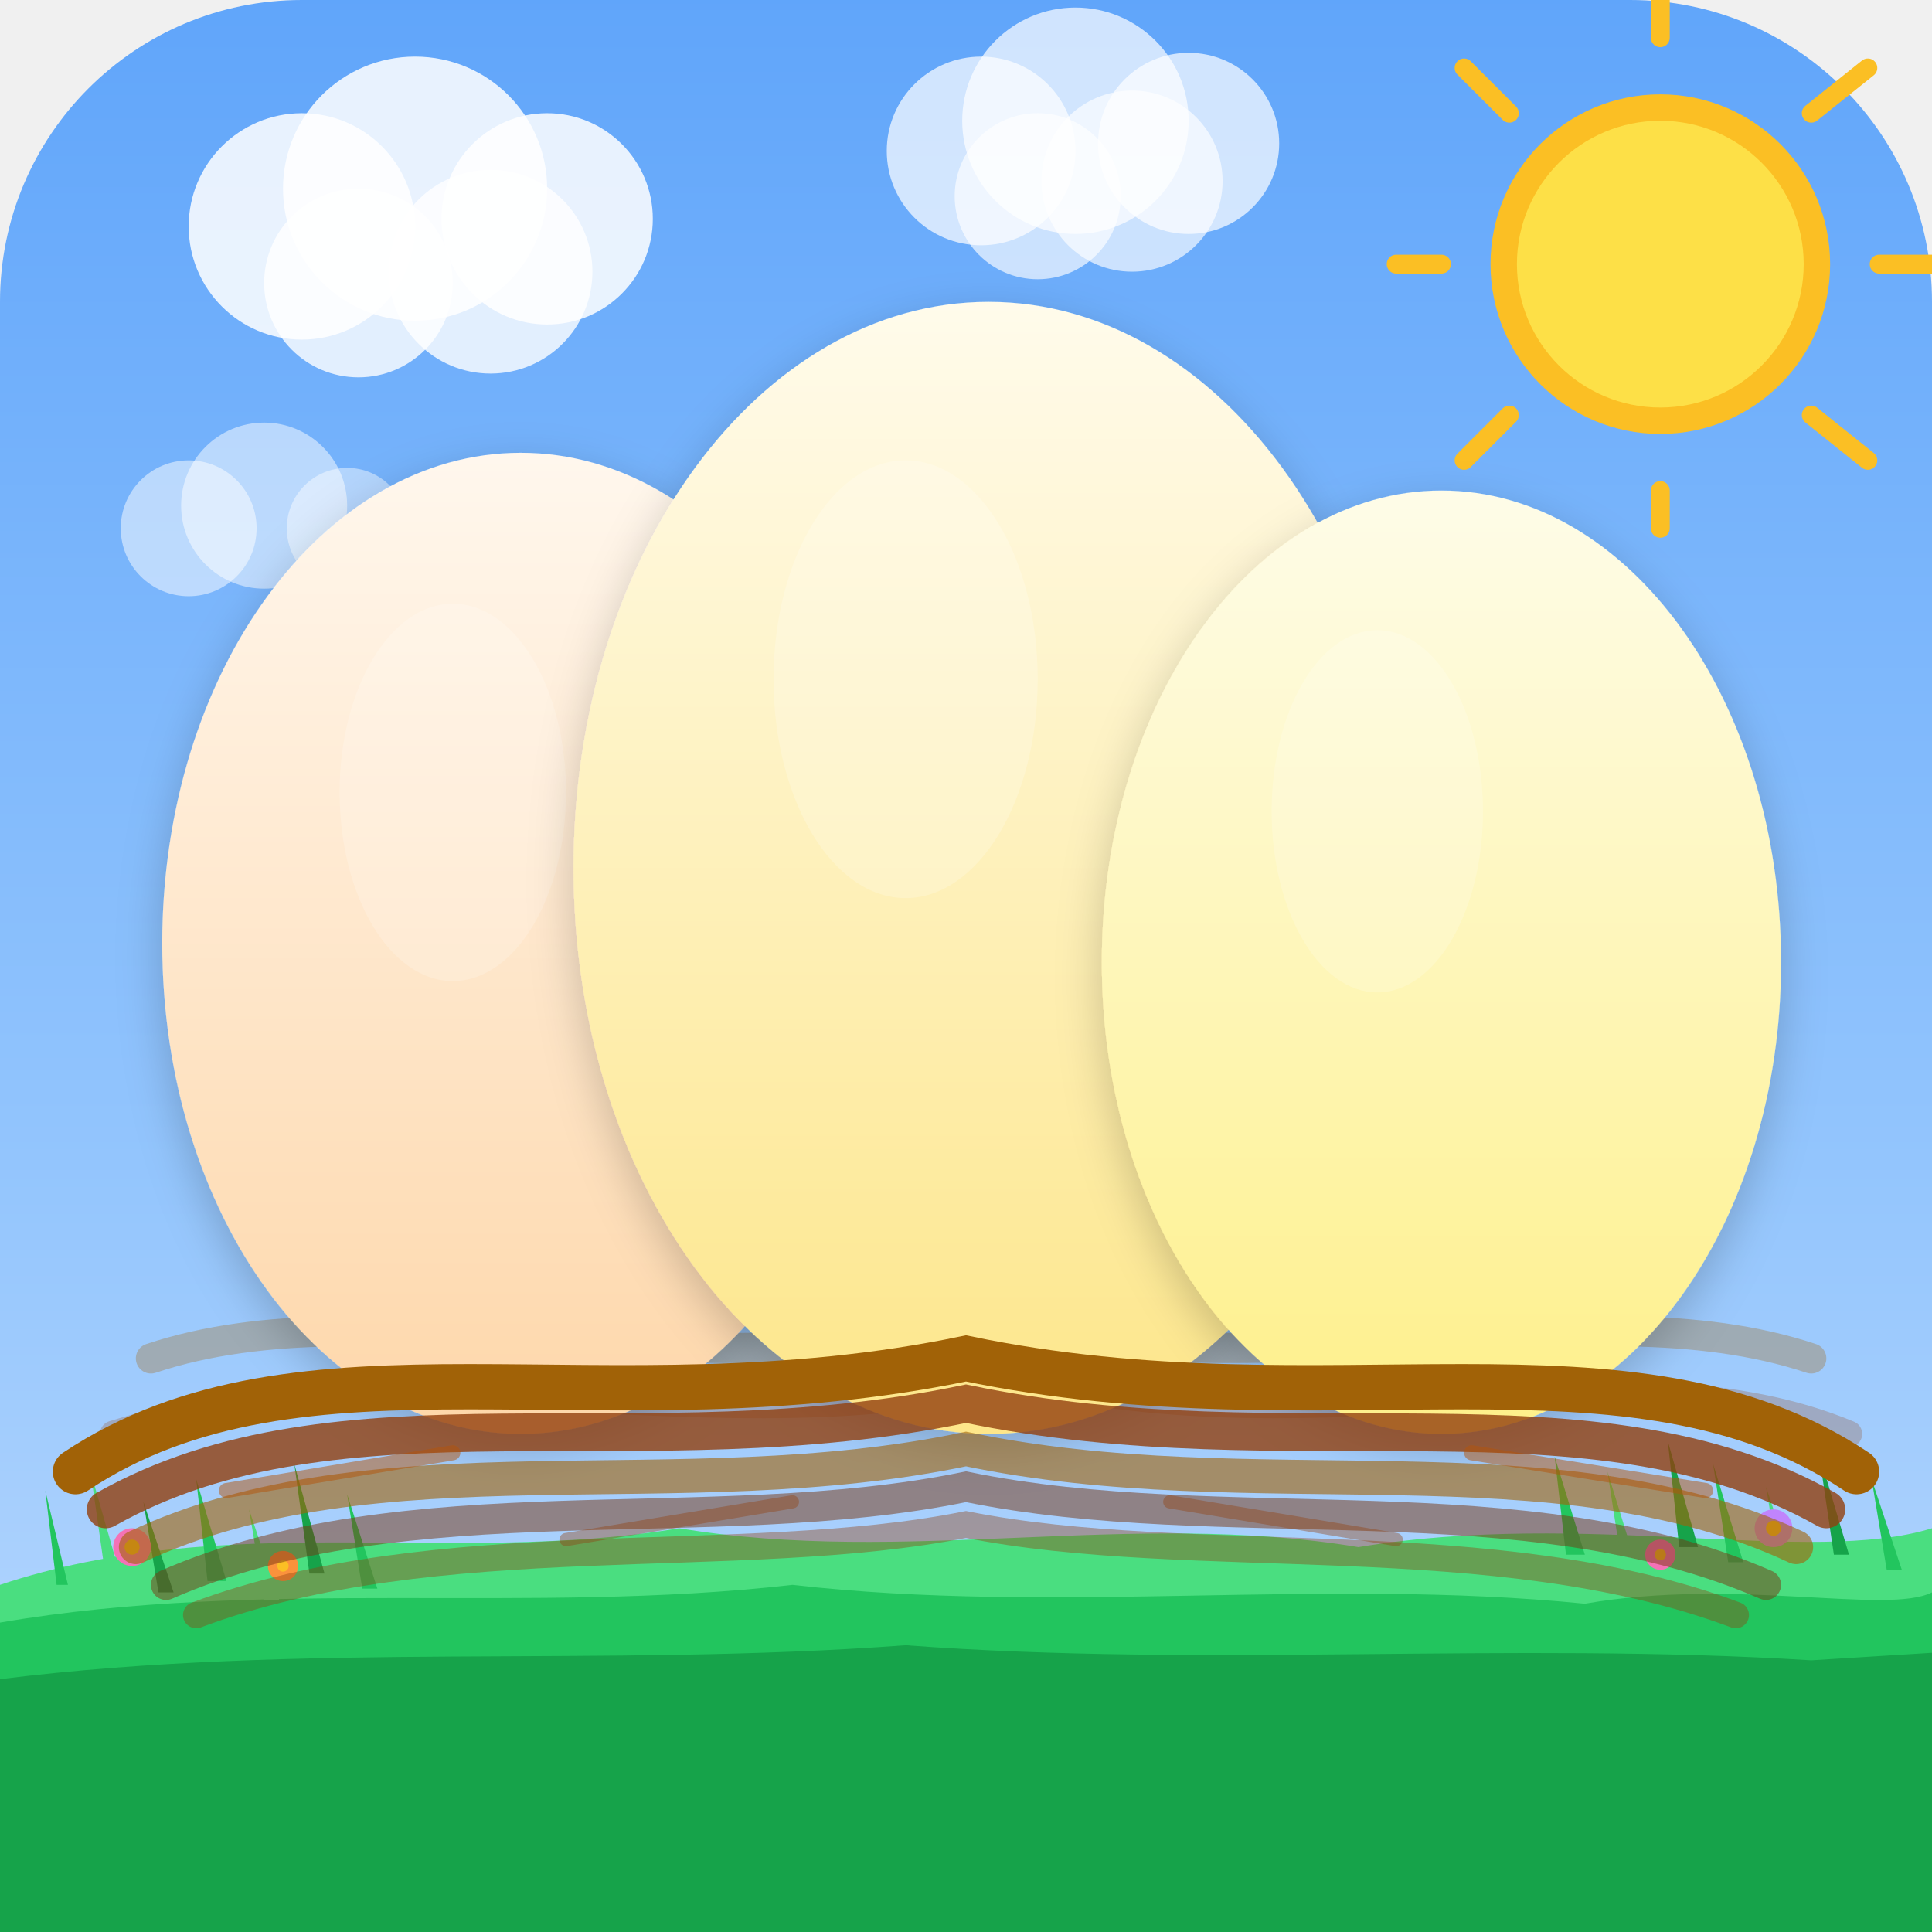
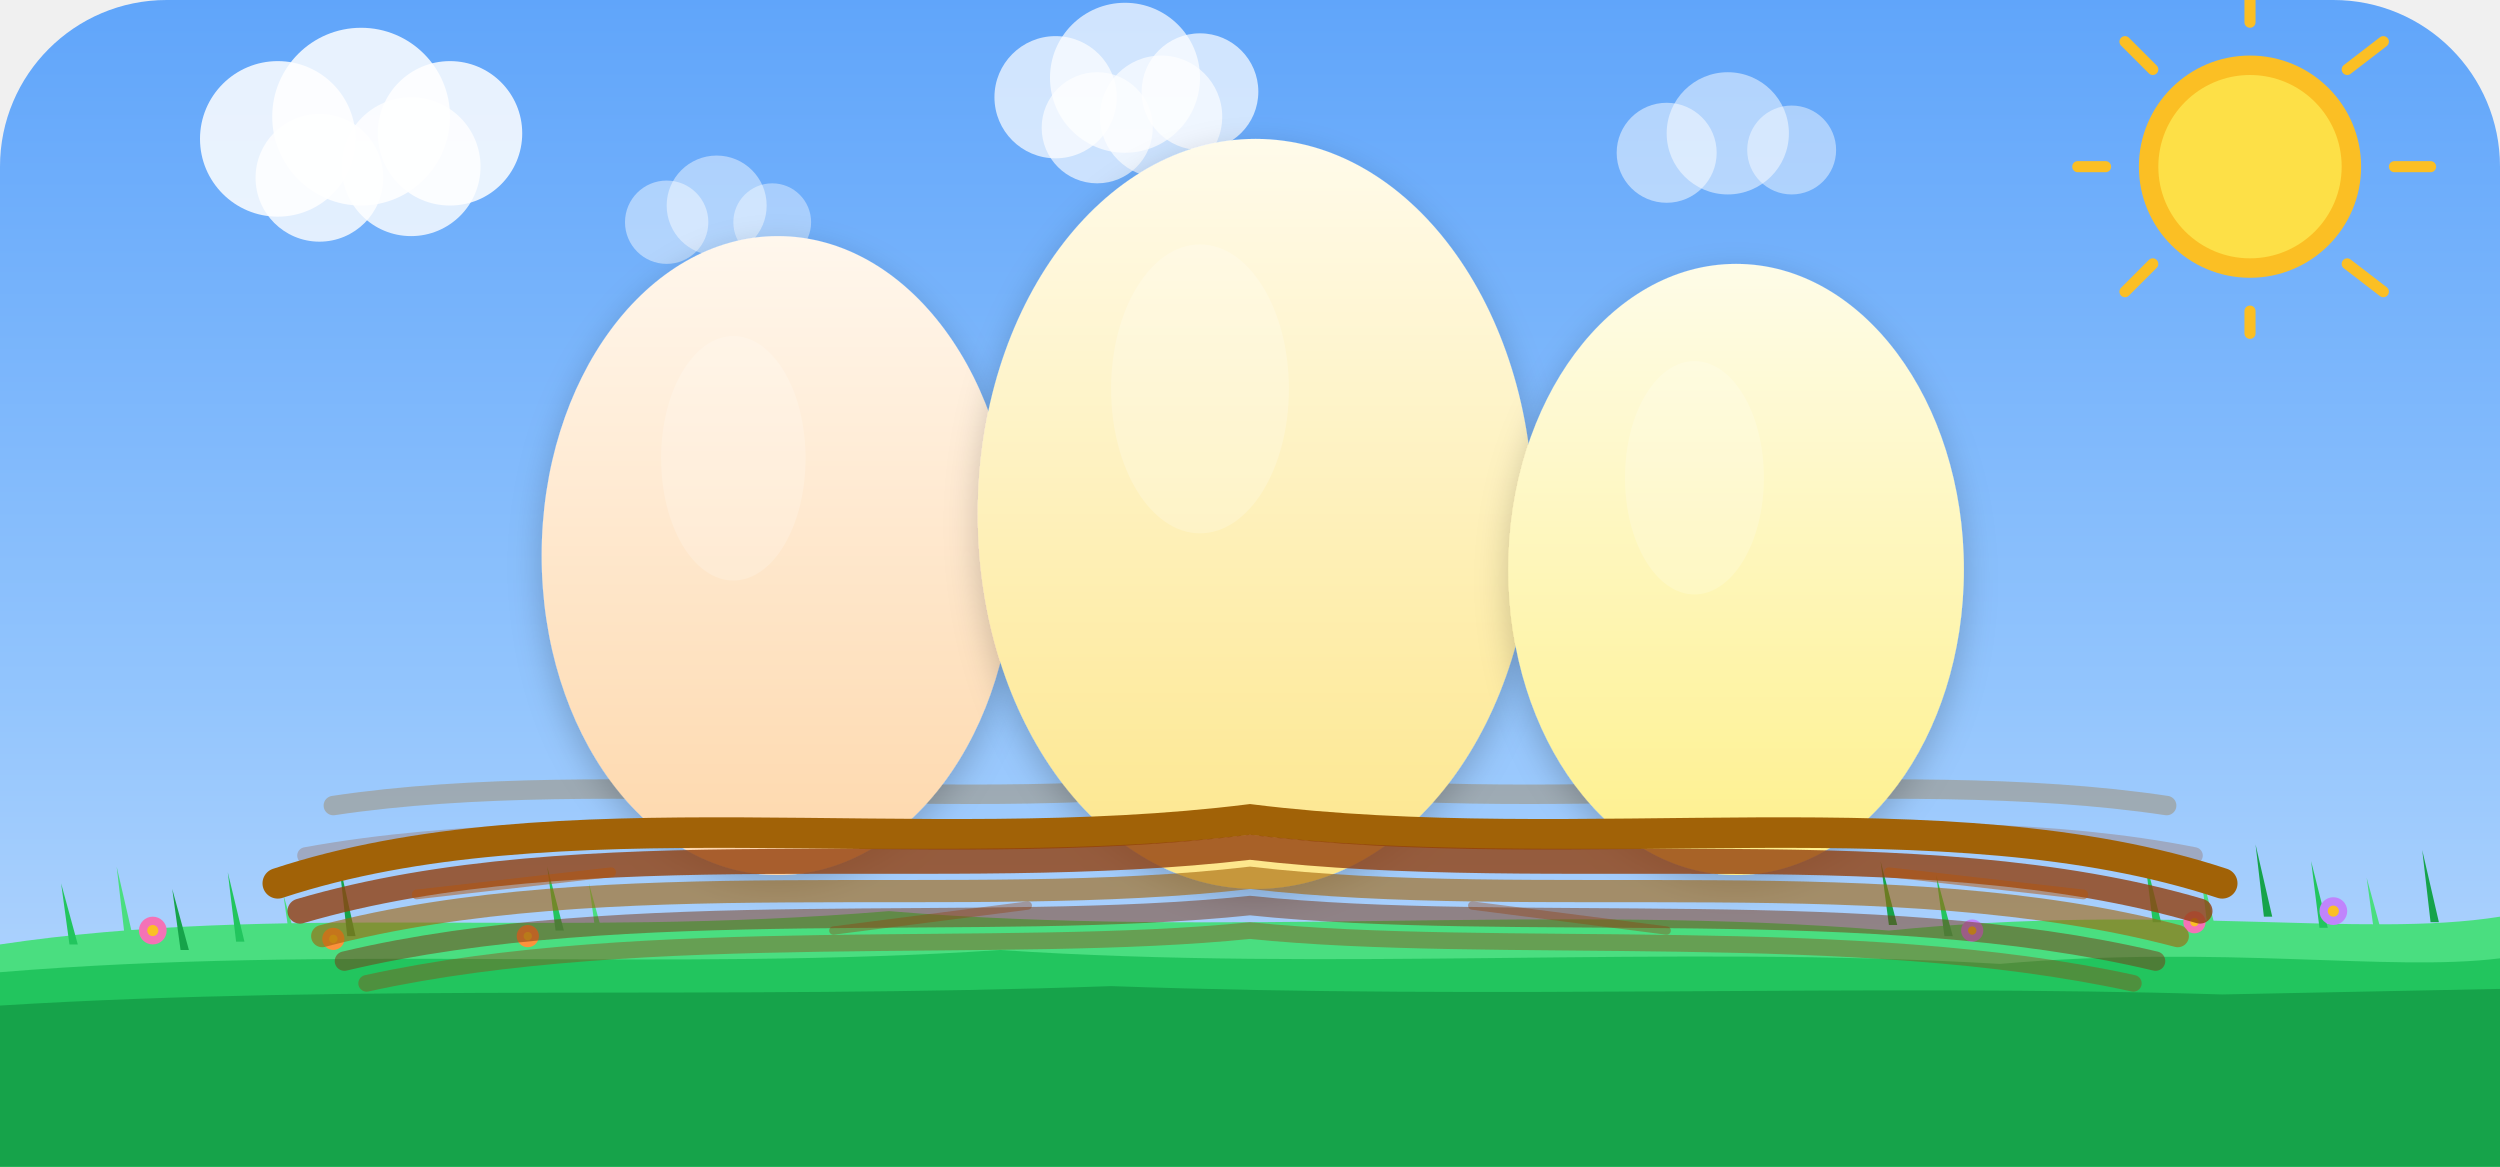
- <svg xmlns="http://www.w3.org/2000/svg" viewBox="0 0 512 512" width="512" height="512">
+ <svg xmlns="http://www.w3.org/2000/svg" viewBox="0 0 900 420" width="900" height="420">
  <defs>
    <linearGradient id="sky" x1="0%" y1="0%" x2="0%" y2="100%">
      <stop offset="0%" style="stop-color:#60a5fa;stop-opacity:1" />
      <stop offset="60%" style="stop-color:#93c5fd;stop-opacity:1" />
      <stop offset="100%" style="stop-color:#bfdbfe;stop-opacity:1" />
    </linearGradient>
    <linearGradient id="egg1" x1="0%" y1="0%" x2="0%" y2="100%">
      <stop offset="0%" style="stop-color:#fffbeb;stop-opacity:1" />
      <stop offset="100%" style="stop-color:#fde68a;stop-opacity:1" />
    </linearGradient>
    <linearGradient id="egg2" x1="0%" y1="0%" x2="0%" y2="100%">
      <stop offset="0%" style="stop-color:#fff7ed;stop-opacity:1" />
      <stop offset="100%" style="stop-color:#fed7aa;stop-opacity:1" />
    </linearGradient>
    <linearGradient id="egg3" x1="0%" y1="0%" x2="0%" y2="100%">
      <stop offset="0%" style="stop-color:#fefce8;stop-opacity:1" />
      <stop offset="100%" style="stop-color:#fef08a;stop-opacity:1" />
    </linearGradient>
    <filter id="shadow">
      <feDropShadow dx="0" dy="4" stdDeviation="6" flood-color="#000" flood-opacity="0.2" />
    </filter>
  </defs>
-   <rect width="512" height="512" rx="80" fill="url(#sky)" />
-   <circle cx="440" cy="70" r="45" fill="#fbbf24" />
-   <circle cx="440" cy="70" r="38" fill="#fde047" />
-   <line x1="440" y1="10" x2="440" y2="0" stroke="#fbbf24" stroke-width="5" stroke-linecap="round" />
-   <line x1="480" y1="30" x2="495" y2="18" stroke="#fbbf24" stroke-width="5" stroke-linecap="round" />
-   <line x1="498" y1="70" x2="512" y2="70" stroke="#fbbf24" stroke-width="5" stroke-linecap="round" />
-   <line x1="480" y1="110" x2="495" y2="122" stroke="#fbbf24" stroke-width="5" stroke-linecap="round" />
-   <line x1="400" y1="30" x2="388" y2="18" stroke="#fbbf24" stroke-width="5" stroke-linecap="round" />
-   <line x1="382" y1="70" x2="370" y2="70" stroke="#fbbf24" stroke-width="5" stroke-linecap="round" />
-   <line x1="400" y1="110" x2="388" y2="122" stroke="#fbbf24" stroke-width="5" stroke-linecap="round" />
-   <line x1="440" y1="130" x2="440" y2="140" stroke="#fbbf24" stroke-width="5" stroke-linecap="round" />
-   <circle cx="80" cy="60" r="30" fill="white" opacity="0.85" />
-   <circle cx="110" cy="50" r="35" fill="white" opacity="0.85" />
-   <circle cx="145" cy="58" r="28" fill="white" opacity="0.85" />
-   <circle cx="95" cy="75" r="25" fill="white" opacity="0.8" />
-   <circle cx="130" cy="72" r="27" fill="white" opacity="0.8" />
-   <circle cx="260" cy="40" r="25" fill="white" opacity="0.7" />
-   <circle cx="285" cy="32" r="30" fill="white" opacity="0.7" />
-   <circle cx="315" cy="38" r="24" fill="white" opacity="0.7" />
-   <circle cx="275" cy="52" r="22" fill="white" opacity="0.65" />
-   <circle cx="300" cy="48" r="24" fill="white" opacity="0.65" />
-   <circle cx="50" cy="140" r="18" fill="white" opacity="0.5" />
-   <circle cx="70" cy="134" r="22" fill="white" opacity="0.5" />
-   <circle cx="92" cy="140" r="16" fill="white" opacity="0.45" />
-   <path d="M0 420 C60 400 120 415 180 405 C240 415 300 400 360 410 C420 400 480 415 512 405 L512 512 L0 512 Z" fill="#4ade80" />
-   <path d="M0 430 C70 418 140 428 210 420 C280 428 350 418 420 425 C460 418 500 428 512 422 L512 512 L0 512 Z" fill="#22c55e" />
-   <path d="M0 445 C80 435 160 442 240 436 C320 442 400 435 480 440 L512 438 L512 512 L0 512 Z" fill="#16a34a" />
-   <path d="M15 420 L12 395 L18 420" fill="#22c55e" />
-   <path d="M28 418 L24 390 L32 418" fill="#4ade80" />
-   <path d="M42 422 L38 398 L46 422" fill="#16a34a" />
-   <path d="M55 419 L52 392 L60 419" fill="#22c55e" />
-   <path d="M70 424 L66 400 L74 424" fill="#4ade80" />
-   <path d="M82 417 L78 388 L86 417" fill="#16a34a" />
-   <path d="M96 421 L92 396 L100 421" fill="#22c55e" />
-   <path d="M415 412 L412 386 L420 412" fill="#22c55e" />
-   <path d="M430 416 L426 390 L434 416" fill="#4ade80" />
-   <path d="M445 410 L442 382 L450 410" fill="#16a34a" />
-   <path d="M458 414 L454 388 L462 414" fill="#22c55e" />
-   <path d="M472 418 L468 394 L476 418" fill="#4ade80" />
-   <path d="M486 412 L482 385 L490 412" fill="#16a34a" />
-   <path d="M500 416 L496 392 L504 416" fill="#22c55e" />
-   <circle cx="35" cy="410" r="5" fill="#f472b6" />
-   <circle cx="35" cy="410" r="2" fill="#fbbf24" />
-   <circle cx="470" cy="405" r="5" fill="#c084fc" />
-   <circle cx="470" cy="405" r="2" fill="#fbbf24" />
-   <circle cx="75" cy="415" r="4" fill="#fb923c" />
-   <circle cx="75" cy="415" r="1.5" fill="#fbbf24" />
-   <circle cx="440" cy="412" r="4" fill="#f472b6" />
-   <circle cx="440" cy="412" r="1.5" fill="#fbbf24" />
-   <path d="M40 360 C100 340 180 370 260 350 C340 370 420 340 480 360" fill="none" stroke="#a16207" stroke-width="8" stroke-linecap="round" opacity="0.3" />
-   <path d="M30 380 C110 355 190 385 270 365 C350 385 430 355 490 380" fill="none" stroke="#92400e" stroke-width="7" stroke-linecap="round" opacity="0.25" />
-   <ellipse cx="138" cy="250" rx="95" ry="130" fill="url(#egg2)" filter="url(#shadow)" />
-   <ellipse cx="120" cy="210" rx="30" ry="50" fill="white" opacity="0.18" />
-   <ellipse cx="262" cy="230" rx="110" ry="150" fill="url(#egg1)" filter="url(#shadow)" />
-   <ellipse cx="240" cy="180" rx="35" ry="58" fill="white" opacity="0.2" />
-   <ellipse cx="382" cy="255" rx="90" ry="125" fill="url(#egg3)" filter="url(#shadow)" />
-   <ellipse cx="365" cy="215" rx="28" ry="48" fill="white" opacity="0.18" />
-   <path d="M20 390 C80 350 160 380 256 360 C352 380 432 350 492 390" fill="none" stroke="#a16207" stroke-width="12" stroke-linecap="round" />
-   <path d="M28 400 C90 365 170 390 256 372 C342 390 422 365 484 400" fill="none" stroke="#92400e" stroke-width="10" stroke-linecap="round" opacity="0.8" />
-   <path d="M36 410 C100 380 180 400 256 384 C332 400 412 380 476 410" fill="none" stroke="#a16207" stroke-width="9" stroke-linecap="round" opacity="0.6" />
-   <path d="M44 420 C108 392 188 408 256 394 C324 408 404 392 468 420" fill="none" stroke="#78350f" stroke-width="8" stroke-linecap="round" opacity="0.5" />
-   <path d="M52 428 C116 404 196 416 256 404 C316 416 396 404 460 428" fill="none" stroke="#92400e" stroke-width="7" stroke-linecap="round" opacity="0.4" />
-   <path d="M60 395 L120 385" fill="none" stroke="#b45309" stroke-width="4" stroke-linecap="round" opacity="0.5" />
-   <path d="M390 385 L452 395" fill="none" stroke="#b45309" stroke-width="4" stroke-linecap="round" opacity="0.5" />
-   <path d="M150 408 L210 398" fill="none" stroke="#92400e" stroke-width="3.5" stroke-linecap="round" opacity="0.4" />
-   <path d="M310 398 L370 408" fill="none" stroke="#92400e" stroke-width="3.5" stroke-linecap="round" opacity="0.4" />
+   <rect width="900" height="420" rx="60" fill="url(#sky)" />
+   <circle cx="810" cy="60" r="40" fill="#fbbf24" />
+   <circle cx="810" cy="60" r="33" fill="#fde047" />
+   <line x1="810" y1="8" x2="810" y2="0" stroke="#fbbf24" stroke-width="4" stroke-linecap="round" />
+   <line x1="845" y1="25" x2="858" y2="15" stroke="#fbbf24" stroke-width="4" stroke-linecap="round" />
+   <line x1="862" y1="60" x2="875" y2="60" stroke="#fbbf24" stroke-width="4" stroke-linecap="round" />
+   <line x1="845" y1="95" x2="858" y2="105" stroke="#fbbf24" stroke-width="4" stroke-linecap="round" />
+   <line x1="775" y1="25" x2="765" y2="15" stroke="#fbbf24" stroke-width="4" stroke-linecap="round" />
+   <line x1="758" y1="60" x2="748" y2="60" stroke="#fbbf24" stroke-width="4" stroke-linecap="round" />
+   <line x1="775" y1="95" x2="765" y2="105" stroke="#fbbf24" stroke-width="4" stroke-linecap="round" />
+   <line x1="810" y1="112" x2="810" y2="120" stroke="#fbbf24" stroke-width="4" stroke-linecap="round" />
+   <circle cx="100" cy="50" r="28" fill="white" opacity="0.85" />
+   <circle cx="130" cy="42" r="32" fill="white" opacity="0.85" />
+   <circle cx="162" cy="48" r="26" fill="white" opacity="0.85" />
+   <circle cx="115" cy="64" r="23" fill="white" opacity="0.8" />
+   <circle cx="148" cy="60" r="25" fill="white" opacity="0.8" />
+   <circle cx="380" cy="35" r="22" fill="white" opacity="0.7" />
+   <circle cx="405" cy="28" r="27" fill="white" opacity="0.7" />
+   <circle cx="432" cy="33" r="21" fill="white" opacity="0.7" />
+   <circle cx="395" cy="46" r="20" fill="white" opacity="0.65" />
+   <circle cx="418" cy="42" r="22" fill="white" opacity="0.65" />
+   <circle cx="600" cy="55" r="18" fill="white" opacity="0.5" />
+   <circle cx="622" cy="48" r="22" fill="white" opacity="0.5" />
+   <circle cx="645" cy="54" r="16" fill="white" opacity="0.45" />
+   <circle cx="240" cy="80" r="15" fill="white" opacity="0.45" />
+   <circle cx="258" cy="74" r="18" fill="white" opacity="0.45" />
+   <circle cx="278" cy="80" r="14" fill="white" opacity="0.4" />
+   <path d="M0 340 C100 325 200 338 320 328 C440 338 560 325 680 335 C780 325 850 338 900 330 L900 420 L0 420 Z" fill="#4ade80" />
+   <path d="M0 350 C120 340 240 350 360 342 C480 350 600 340 720 347 C800 340 860 350 900 345 L900 420 L0 420 Z" fill="#22c55e" />
+   <path d="M0 362 C130 354 260 360 400 355 C540 360 670 354 800 358 L900 356 L900 420 L0 420 Z" fill="#16a34a" />
+   <path d="M25 340 L22 318 L28 340" fill="#22c55e" />
+   <path d="M45 338 L42 312 L48 338" fill="#4ade80" />
+   <path d="M65 342 L62 320 L68 342" fill="#16a34a" />
+   <path d="M85 339 L82 314 L88 339" fill="#22c55e" />
+   <path d="M105 343 L102 322 L108 343" fill="#4ade80" />
+   <path d="M125 337 L122 310 L128 337" fill="#16a34a" />
+   <path d="M775 332 L772 308 L778 332" fill="#22c55e" />
+   <path d="M795 336 L792 312 L798 336" fill="#4ade80" />
+   <path d="M815 330 L812 304 L818 330" fill="#16a34a" />
+   <path d="M835 334 L832 310 L838 334" fill="#22c55e" />
+   <path d="M855 338 L852 316 L858 338" fill="#4ade80" />
+   <path d="M875 332 L872 306 L878 332" fill="#16a34a" />
+   <path d="M200 335 L197 312 L203 335" fill="#22c55e" />
+   <path d="M215 340 L212 318 L218 340" fill="#4ade80" />
+   <path d="M680 333 L677 310 L683 333" fill="#16a34a" />
+   <path d="M700 337 L697 315 L703 337" fill="#22c55e" />
+   <circle cx="55" cy="335" r="5" fill="#f472b6" />
+   <circle cx="55" cy="335" r="2" fill="#fbbf24" />
+   <circle cx="840" cy="328" r="5" fill="#c084fc" />
+   <circle cx="840" cy="328" r="2" fill="#fbbf24" />
+   <circle cx="120" cy="338" r="4" fill="#fb923c" />
+   <circle cx="120" cy="338" r="1.5" fill="#fbbf24" />
+   <circle cx="790" cy="332" r="4" fill="#f472b6" />
+   <circle cx="790" cy="332" r="1.5" fill="#fbbf24" />
+   <circle cx="710" cy="335" r="4" fill="#c084fc" />
+   <circle cx="710" cy="335" r="1.5" fill="#fbbf24" />
+   <circle cx="190" cy="337" r="4" fill="#fb923c" />
+   <circle cx="190" cy="337" r="1.5" fill="#fbbf24" />
+   <path d="M120 290 C220 275 350 295 450 280 C550 295 680 275 780 290" fill="none" stroke="#a16207" stroke-width="7" stroke-linecap="round" opacity="0.3" />
+   <path d="M110 308 C220 288 360 310 460 295 C560 310 690 288 790 308" fill="none" stroke="#92400e" stroke-width="6" stroke-linecap="round" opacity="0.25" />
+   <ellipse cx="280" cy="200" rx="85" ry="115" fill="url(#egg2)" filter="url(#shadow)" />
+   <ellipse cx="264" cy="165" rx="26" ry="44" fill="white" opacity="0.18" />
+   <ellipse cx="452" cy="185" rx="100" ry="135" fill="url(#egg1)" filter="url(#shadow)" />
+   <ellipse cx="432" cy="140" rx="32" ry="52" fill="white" opacity="0.2" />
+   <ellipse cx="625" cy="205" rx="82" ry="110" fill="url(#egg3)" filter="url(#shadow)" />
+   <ellipse cx="610" cy="172" rx="25" ry="42" fill="white" opacity="0.18" />
+   <path d="M100 318 C200 285 330 310 450 295 C570 310 700 285 800 318" fill="none" stroke="#a16207" stroke-width="11" stroke-linecap="round" />
+   <path d="M108 328 C210 298 340 318 450 305 C560 318 690 298 792 328" fill="none" stroke="#92400e" stroke-width="9" stroke-linecap="round" opacity="0.8" />
+   <path d="M116 337 C218 310 348 328 450 316 C552 328 682 310 784 337" fill="none" stroke="#a16207" stroke-width="8" stroke-linecap="round" opacity="0.6" />
+   <path d="M124 346 C225 322 355 336 450 326 C545 336 675 322 776 346" fill="none" stroke="#78350f" stroke-width="7" stroke-linecap="round" opacity="0.5" />
+   <path d="M132 354 C232 332 362 344 450 335 C538 344 668 332 768 354" fill="none" stroke="#92400e" stroke-width="6" stroke-linecap="round" opacity="0.4" />
+   <path d="M150 322 L220 314" fill="none" stroke="#b45309" stroke-width="3.5" stroke-linecap="round" opacity="0.5" />
+   <path d="M680 314 L750 322" fill="none" stroke="#b45309" stroke-width="3.5" stroke-linecap="round" opacity="0.5" />
+   <path d="M300 335 L370 326" fill="none" stroke="#92400e" stroke-width="3" stroke-linecap="round" opacity="0.4" />
+   <path d="M530 326 L600 335" fill="none" stroke="#92400e" stroke-width="3" stroke-linecap="round" opacity="0.4" />
</svg>
